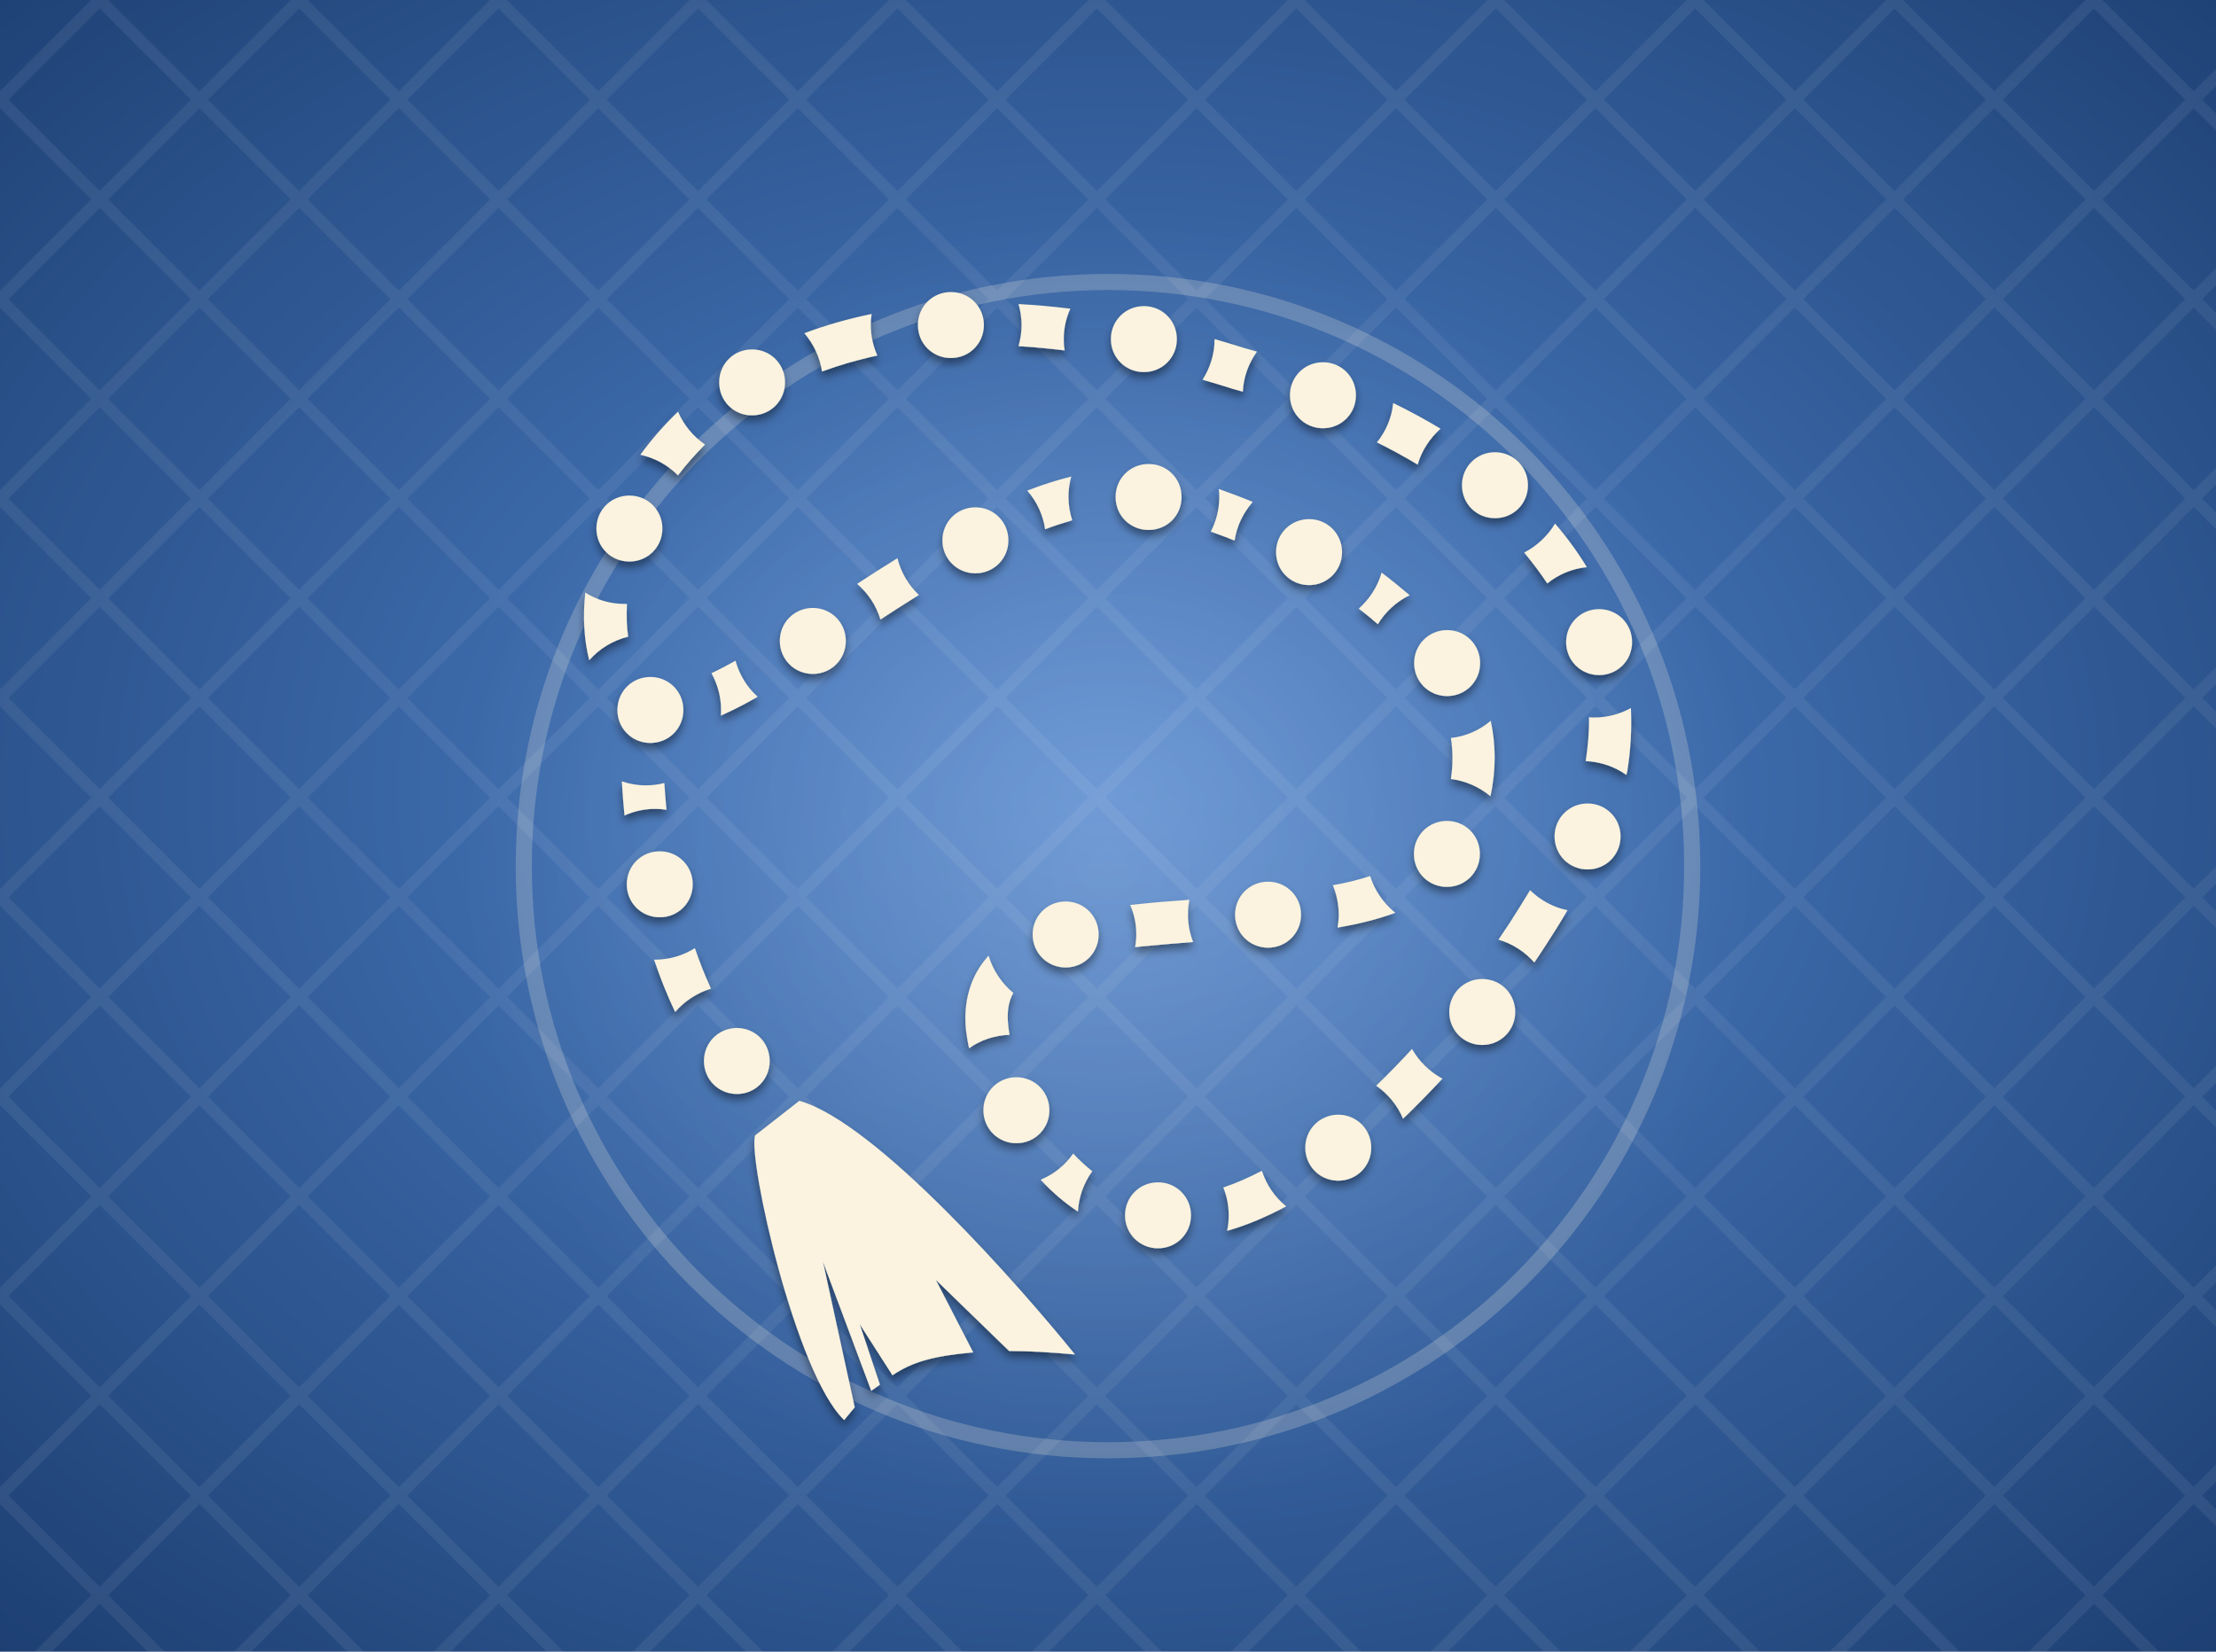
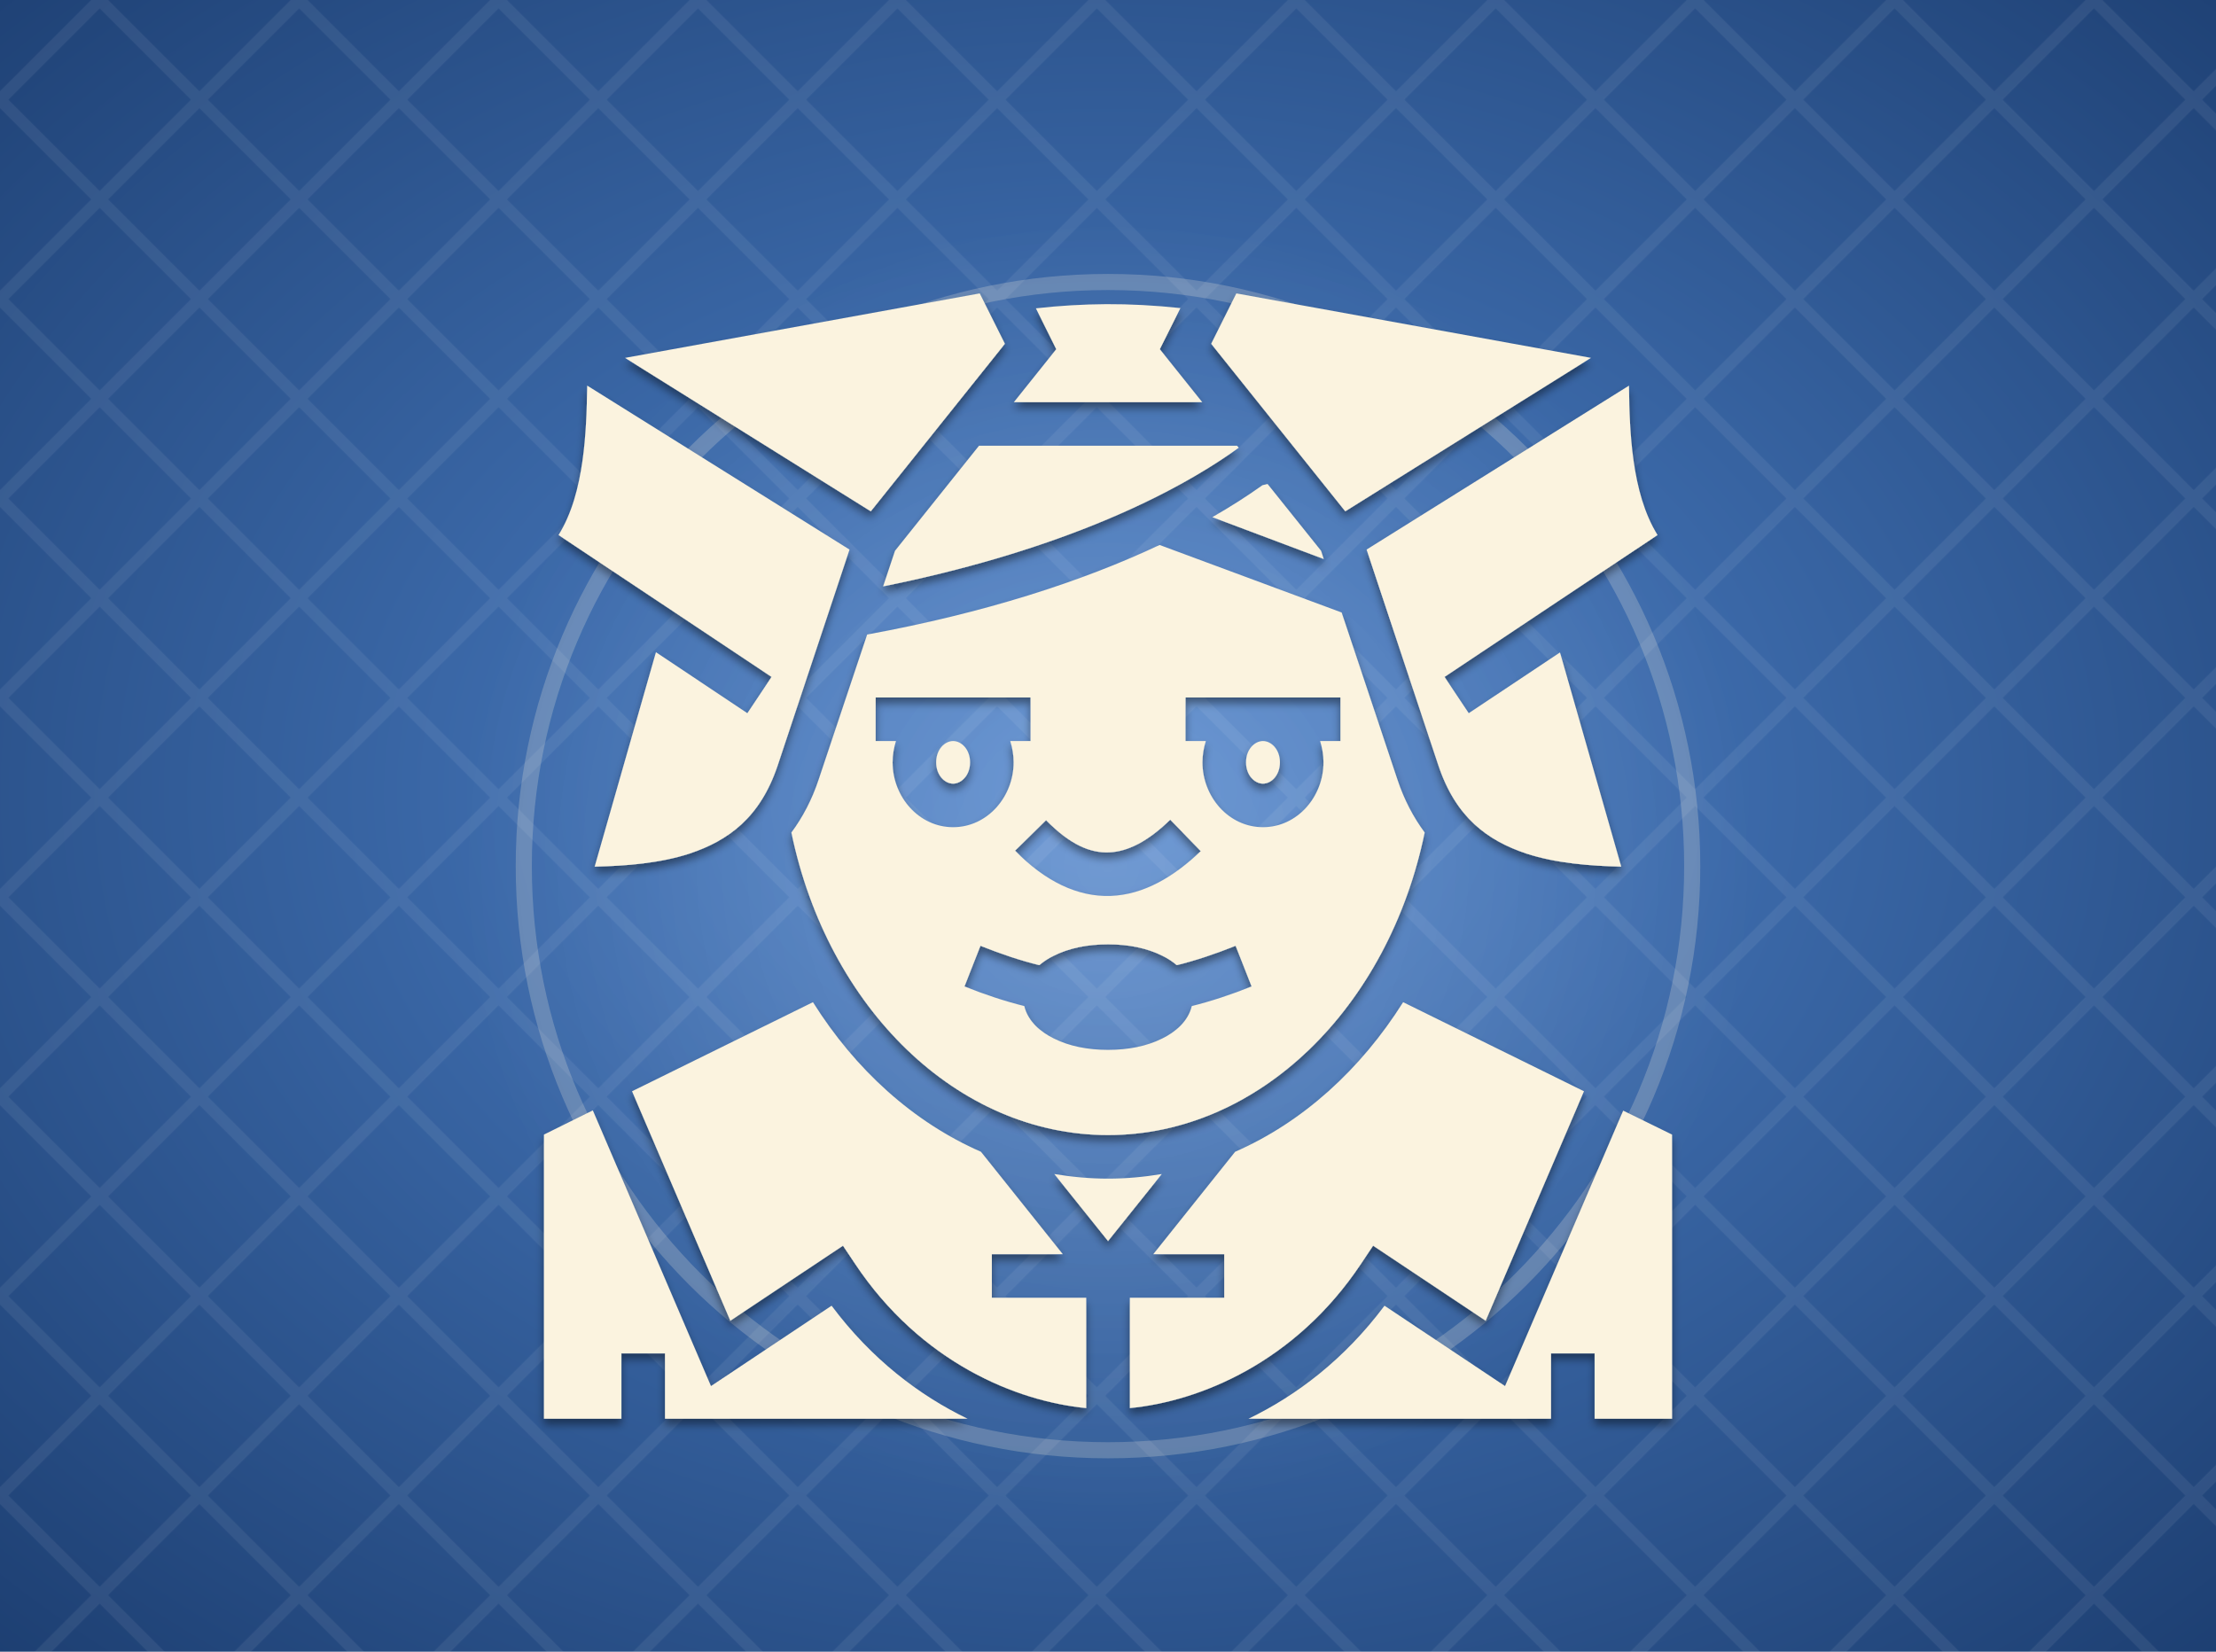
<svg xmlns="http://www.w3.org/2000/svg" viewBox="0 0 220 164">
  <defs>
    <radialGradient id="bg" cx="50%" cy="48%" r="72%">
      <stop offset="0" stop-color="#4f84cc" />
      <stop offset="1" stop-color="#1d3f72" />
    </radialGradient>
    <radialGradient id="gl" cx="50%" cy="50%" r="50%">
      <stop offset="0" stop-color="#fff" stop-opacity=".2" />
      <stop offset=".7" stop-color="#fff" stop-opacity=".06" />
      <stop offset="1" stop-color="#fff" stop-opacity="0" />
    </radialGradient>
    <pattern id="dia" width="14" height="14" patternUnits="userSpaceOnUse" patternTransform="rotate(45)">
      <path d="M0 7H14M7 0V14" stroke="#fff" stroke-opacity=".07" stroke-width="1.2" />
    </pattern>
    <filter id="sh" x="-20%" y="-20%" width="140%" height="140%">
      <feDropShadow dx="0" dy="2.4" stdDeviation="1.8" flood-color="#000" flood-opacity=".42" />
    </filter>
  </defs>
  <rect width="220" height="164" fill="url(#bg)" />
  <rect width="220" height="164" fill="url(#dia)" />
  <circle cx="110" cy="86" r="64" fill="url(#gl)" />
  <circle cx="110" cy="86" r="58" fill="none" stroke="#fbf3df" stroke-opacity=".22" stroke-width="1.6" />
-   <g transform="translate(50.12 25.11) scale(0.23393)" filter="url(#sh)">
-     <path fill="#fbf3df" d="M189.3 16.62c-7.8 0-14 6.16-14 14s6.2 14 14 14s14-6.16 14-14s-6.2-14-14-14m28.7 5.1c.8 2.83 1.3 5.82 1.3 8.9c0 3.11-.5 6.12-1.3 8.97c6.3.37 12.8.97 19.6 1.81c-.3-1.57-.4-3.17-.4-4.81c0-4.59 1-8.95 2.8-12.91c-7.6-.93-14.9-1.58-22-1.96m53.2.87c-7.8 0-14 6.16-14 14s6.2 14 14 14s14-6.16 14-14s-6.2-14-14-14m-115.5 3.32c-10.2 2.1-19.8 4.86-28.6 8.19c3.9 4.51 6.6 10.1 7.5 16.25c7.3-2.7 15.1-4.99 23.5-6.78c-1.8-3.97-2.8-8.35-2.8-12.95c0-1.6.1-3.17.4-4.71m145.5 10.64v.1c0 6.31-1.9 12.2-5.1 17.18c4.2 1.19 8.3 2.45 12.6 3.8l.1.1h.2c1.4.39 2.8.79 4.2 1.18c.3-6.31 2.5-12.16 6-17.01c-1.7-.5-3.5-.99-5.3-1.48c-4.3-1.37-8.5-2.63-12.7-3.84zm-196.3 4.41c-7.78 0-13.94 6.16-13.94 14s6.16 14 13.94 14c7.8 0 14-6.16 14-14s-6.2-14-14-14m242.3 5.46c-7.8 0-14 6.16-14 14s6.2 14 14 14s14-6.16 14-14s-6.2-14-14-14m29.8 17.3c-.6 6.27-3.1 12.02-6.9 16.7c6.1 3.02 11.9 6.17 17.3 9.44c1.7-5.96 5.2-11.23 9.7-15.23c-6.3-3.81-13-7.45-20.1-10.91M73.5 67.39c-6.04 5.82-11.37 11.96-15.99 18.29c6.15 1.32 11.67 4.42 15.97 8.73c3.41-4.48 7.22-8.86 11.48-13.05c-5.03-3.46-9.04-8.3-11.46-13.97m346.7 17.22c-7.8 0-14 6.16-14 14c0 7.89 6.2 13.99 14 13.99s14-6.1 14-13.99c0-7.84-6.2-14-14-14m-147 4.99c-7.8 0-14 6.16-14 14c0 7.9 6.2 14 14 14s14-6.1 14-14c0-7.84-6.2-14-14-14m-32.8 5.32c-6.2 1.54-12.5 3.58-18.7 5.98c4 4.5 6.7 10.2 7.6 16.4c3.9-1.5 7.7-2.7 11.5-3.8c-1-3.1-1.6-6.4-1.6-9.9c0-3 .4-5.91 1.2-8.68m62.6 5.28c.1 1.1.2 2.3.2 3.4c0 5.3-1.3 10.3-3.6 14.7c3.3 1.2 6.7 2.4 10.1 3.8c.9-6.2 3.7-11.8 7.7-16.4c-4.8-2-9.7-3.8-14.4-5.5M52.86 103c-7.84 0-14 6.2-14 14s6.16 14 14 14s14-6.2 14-14s-6.16-14-14-14m146.84 5c-7.8 0-14 6.2-14 14s6.2 14 14 14s14-6.2 14-14s-6.2-14-14-14m141.6 5c-7.8 0-14 6.2-14 14s6.2 14 14 14s14-6.2 14-14s-6.2-14-14-14m104.4 1.9c-3.1 5.2-7.7 9.5-13.1 12.3c3.6 4.3 6.8 8.6 9.8 13.1c4.7-3.8 10.5-6.3 16.8-6.9c-3.9-6.4-8.4-12.6-13.5-18.5m-279.1 14.7c-5.8 3.6-11.5 7.2-17.1 10.9c4.6 3.9 8.1 9.1 9.9 15.1c5.4-3.5 10.8-7 16.3-10.4c-4.4-4.2-7.6-9.6-9.1-15.6m205.5 6.1c-1.7 6-5.2 11.3-9.7 15.3q4.2 3.15 8.1 6.6c3.2-5.3 7.9-9.6 13.5-12.3c-3.9-3.3-7.8-6.5-11.9-9.6m-337.96 8.5c-1.08 10.2-.57 19.9 1.67 28.7c4.3-4.9 10.04-8.4 16.52-10c-.61-4.3-.79-9-.48-13.9h-.99c-6.11 0-11.84-1.7-16.72-4.8m96.56 6.5c-7.8 0-14 6.2-14 14s6.2 14 14 14s14-6.2 14-14s-6.2-14-14-14m333.7.5c-7.8 0-14 6.2-14 14s6.2 14 14 14s14-6.2 14-14s-6.2-14-14-14m-64.5 8.9c-7.8 0-14 6.2-14 14s6.2 14 14 14s14-6.2 14-14s-6.2-14-14-14m-302 13c-3.58 2-6.99 3.8-10.21 5.3c2.59 4.7 4.08 10 4.08 15.6c0 .8 0 1.6-.1 2.4c.65-.3 1.3-.6 1.96-.9c4.44-2 8.97-4.4 13.67-7.1c-4.5-4-7.76-9.3-9.4-15.3M61.77 180c-7.84 0-14 6.2-14 14s6.16 14 14 14s14-6.2 14-14s-6.16-14-14-14m416.13 13.2c-4.6 2.5-9.9 4-15.5 4c-.8 0-1.6 0-2.3-.1c.1 6.1-.4 12.3-1.4 18.6c6.4.3 12.4 2.4 17.3 5.9c0-.3.1-.7.2-1l.1-.1v-.1c1.5-9.2 2-18.3 1.6-27.2m-59.5 5.4c-4.7 4-10.5 6.6-16.9 7.3c.9 5.6.9 11.3 0 17.4c6.3.8 12.1 3.4 16.8 7.3c2.4-11.1 2.3-21.9.1-32M49.64 224.3c.29 4.9.67 9.7 1.14 14.5c3.97-1.8 8.36-2.8 12.96-2.8c1.65 0 3.27.1 4.86.4c-.36-3.8-.67-7.6-.91-11.4c-2.54.7-5.19 1-7.92 1c-3.54 0-6.94-.6-10.13-1.7m409.86 9.4c-7.8 0-14 6.2-14 14s6.2 14 14 14s14-6.2 14-14s-6.2-14-14-14m-59.7 7.4c-7.8 0-14 6.2-14 14s6.2 14 14 14s14-6.2 14-14s-6.2-14-14-14M65.74 254c-7.84 0-14 6.2-14 14s6.16 14 14 14s14-6.2 14-14s-6.16-14-14-14m301.46 10.5c-4.8 1.6-10.1 2.9-15.8 3.9c1.6 3.9 2.5 8.1 2.5 12.5c0 1.9-.2 3.7-.5 5.5c8.6-1.5 16.9-3.5 24.5-6.3c-5-4-8.7-9.4-10.7-15.6m-43.3 2.4c-7.8 0-14 6.2-14 14s6.2 14 14 14s14-6.2 14-14s-6.2-14-14-14m111.2 3.6c-2.7 4.5-5.6 9.1-8.6 13.8l-4.8 7.2c5.9 1.7 11.2 5.1 15.2 9.7c1.6-2.4 3.2-4.7 4.7-7.1c3.3-5.1 6.5-10.1 9.4-15.1c-6.1-1.2-11.6-4.3-15.9-8.5m-144.6 4.1c-7.5.5-15.1 1.1-22.4 1.9l-2.7.3c1.7 3.8 2.6 8.1 2.6 12.5c0 1.8-.2 3.6-.5 5.4c.9-.1 1.7-.2 2.5-.3c7.1-.7 14.5-1.3 22.1-1.9c-1.4-3.6-2.2-7.5-2.2-11.6q0-3.3.6-6.3m-52.5.7c-7.8 0-14 6.2-14 14s6.2 14 14 14s14-6.2 14-14s-6.2-14-14-14M80.65 295.1c-4.92 3.1-10.72 4.9-16.91 4.9h-.4c2.55 7.6 5.52 15 8.93 22.2c3.98-4.6 9.24-8.1 15.21-9.9c-2.56-5.6-4.82-11.3-6.83-17.2m124.65 3.2c-.2.3-.5.5-.7.8c-7 8-10.3 19.1-8.8 31.5c.3 2.3.7 4.6 1.2 7c4.9-3.5 10.9-5.5 17.2-5.7c-.2-1.2-.4-2.3-.5-3.4c-.8-6.5.1-10.8 2.1-14.4c-4.9-4-8.6-9.5-10.5-15.8m209.5 9.9c-7.8 0-14 6.2-14 14s6.2 14 14 14s14-6.2 14-14s-6.2-14-14-14M98.5 329c-7.84 0-14 6.2-14 14s6.16 14 14 14c7.8 0 13.9-6.2 13.9-14s-6.1-14-13.9-14m286.5 8.9c-5 5.4-10 10.6-15.2 15.6c5 3.4 9 8.3 11.4 14c5.7-5.5 11.3-11.2 16.7-17c-5.4-2.9-9.9-7.3-12.9-12.6m-167.9 12c-7.8 0-14 6.2-14 14s6.2 14 14 14s14-6.2 14-14s-6.2-14-14-14m-92.1 10l-18.8 14.7c-3.1 10.1 17.2 101.1 37.8 120.8l4.5-5.4l-13.5-61.8l20.5 54.8c.4-.3 3.3-2.3 3.7-2.6l-8.6-25.7l13.9 21.7c8.5-5.7 17.3-8.2 34.3-9.7l-15.9-30.8l31.1 30.2c8.2 0 17.5.5 28 1.5c-23.3-28.8-84.4-98.5-117-107.7m228.7 5.9c-7.8 0-14 6.2-14 14s6.2 14 14 14s14-6.2 14-14s-6.2-14-14-14m-112.5 16.5c-3.4 4.9-8.2 8.8-13.8 11.1c5 5.4 10.3 9.9 15.8 13.5c.4-6.4 2.6-12.3 6.1-17.1c-2.7-2.2-5.4-4.6-8.1-7.5m80.1 7.3c-5.6 2.9-11 5.3-16.4 7.1c1.5 3.6 2.3 7.6 2.3 11.8c0 2.3-.2 4.5-.7 6.6c8.5-2.4 16.8-6 25.1-10.4c-4.8-3.9-8.4-9.1-10.3-15.1m-44.1 4.9c-7.8 0-14 6.2-14 14s6.2 14 14 14s14-6.2 14-14s-6.2-14-14-14" />
+   <g transform="translate(48.48 22.87) scale(0.24033)" filter="url(#sh)">
+     <path fill="#fbf3df" d="M203 26.06L56.47 52.7L158 116.1l55.4-69.22zm106 0l-10.4 20.82L354 116.1l101.5-63.41zm-53.7 4.44a275 275 0 0 0-29.1 1.73l8.4 16.89L217.1 71h77.8l-17.5-21.88l8.5-16.99c-10.6-1.14-20.8-1.67-30.6-1.63M40.83 64.14c-.13 10.66-.53 21.21-1.95 31.15c-1.59 11.11-4.38 21.71-9.87 30.61l39.93 26.6h.02l48.04 32l-10 15l-37.76-25.2l-25.31 88.6c13.02-.3 26.96-1.4 39.21-5.4c16.11-5.4 29.16-14.9 36.36-36.3l29.7-89.3zm430.37.02L362.8 131.9l29.7 89.3c7.2 21.4 20.2 30.9 36.3 36.3c12.3 4 26.2 5.1 39.2 5.4l-25.3-88.5l-37.7 25.1l-10-15l48-32l40-26.6c-5.5-8.9-8.3-19.5-9.9-30.63c-1.4-9.93-1.8-20.47-1.9-31.11M202.7 89L168 132.4l-4.9 14.7C230 133.6 279 112.1 310 89.82l-.7-.82zm119.2 15.8l-2.1.5q-9.45 6.75-20.7 13.2l46 17.3l-1.1-3.4zM277.3 130c-32 15.1-72.3 28.1-120.8 37l-20 59.8c-2.8 8.5-6.7 15.8-11.3 22c15 72.4 68.5 125 130.8 125s115.8-52.6 130.8-125c-4.6-6.2-8.5-13.5-11.3-22l-23-68.9zM160 193h64v18h-8.4c.9 2.8 1.4 5.8 1.4 8.8c0 14.2-10.8 26.8-25 26.8s-25-12.6-25-26.8c0-3 .5-6 1.4-8.8H160zm128 0h64v18h-8.4c.9 2.8 1.4 5.8 1.4 8.8c0 14.2-10.8 26.8-25 26.8s-25-12.6-25-26.8c0-3 .5-6 1.4-8.8H288zm-96 18c-3.4 0-7 3.4-7 8.8s3.6 8.8 7 8.8s7-3.4 7-8.8s-3.6-8.8-7-8.8m128 0c-3.4 0-7 3.4-7 8.8s3.6 8.8 7 8.8s7-3.4 7-8.8s-3.6-8.8-7-8.8m-38.3 32.5l12.6 13c-11.2 10.7-23.6 18-37.2 18.5c-13.7.5-27.2-6.1-39.5-18.7l12.8-12.6c10.1 10.3 18.4 13.6 26 13.3c7.7-.3 16.1-4.5 25.3-13.5M256 295c8.4 0 16 1.5 22.4 4.7q3.15 1.5 6 3.9c7.7-1.9 15.8-4.6 24.3-8l6.6 16.8c-8.5 3.4-16.7 6.1-24.7 8.1c-1.5 6.4-6.9 10.8-12.2 13.4c-6.4 3.2-14 4.7-22.4 4.7s-16-1.5-22.4-4.7c-5.3-2.6-10.7-7-12.2-13.4c-8-2-16.2-4.7-24.7-8.1l6.6-16.8c8.5 3.4 16.6 6.1 24.3 8q2.85-2.4 6-3.9c6.4-3.2 14-4.7 22.4-4.7m-121.9 23.9l-74.73 36.8l40.6 94.8l46.53-31l5 7.5c27.2 40.8 66.7 56.8 95.5 59.6V441h-39v-18h29.3l-33.8-42.3c-27.9-12.2-51.9-33.9-69.4-61.8m243.8 0c-17.5 27.8-41.5 49.6-69.4 61.8L274.7 423H304v18h-39v45.6c28.8-2.8 68.3-18.8 95.5-59.6l5-7.5l46.5 31l40.6-94.8zM43.17 363.6l-20.2 10V491h32v-27h18v27H198c-19.9-9.6-39.7-24.6-56.2-46.7l-49.83 33.2zm425.63.1L420 477.5l-49.8-33.2c-16.5 22.1-36.3 37.1-56.2 46.7h125v-27h18v27h32V373.6zm-235 26.2l22.2 27.7l22.2-27.7c-7.2 1.2-14.7 1.9-22.2 1.9s-15-.7-22.2-1.9" />
  </g>
</svg>
